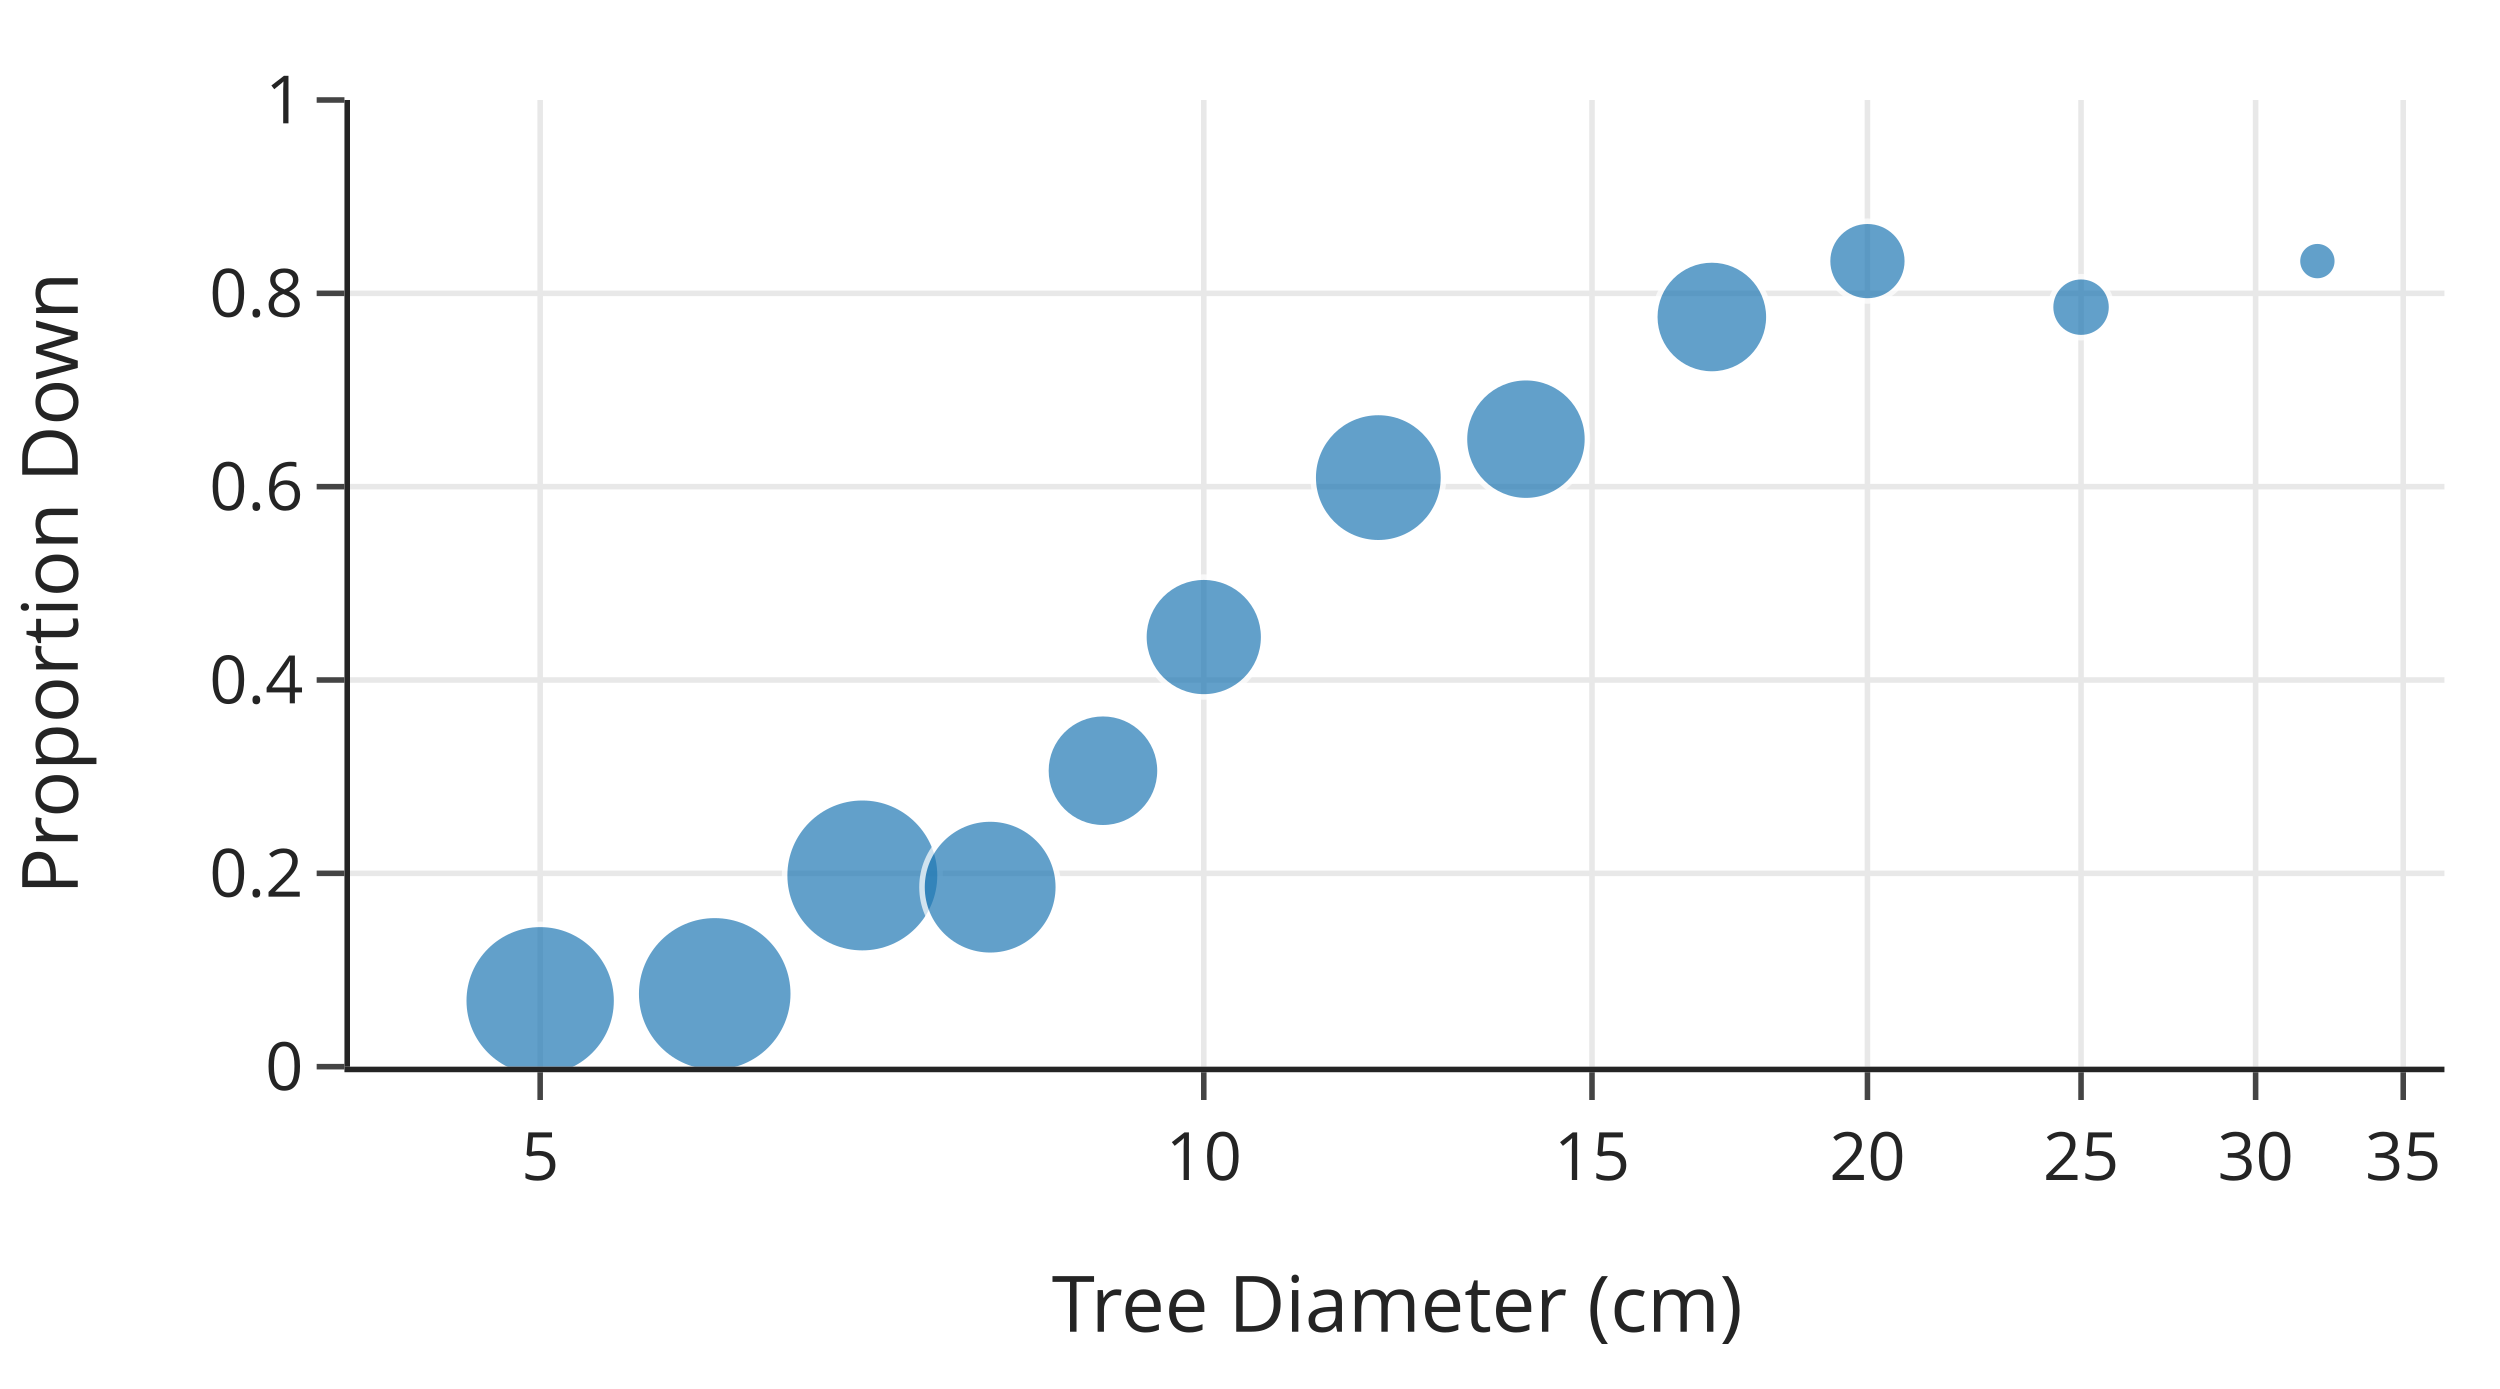
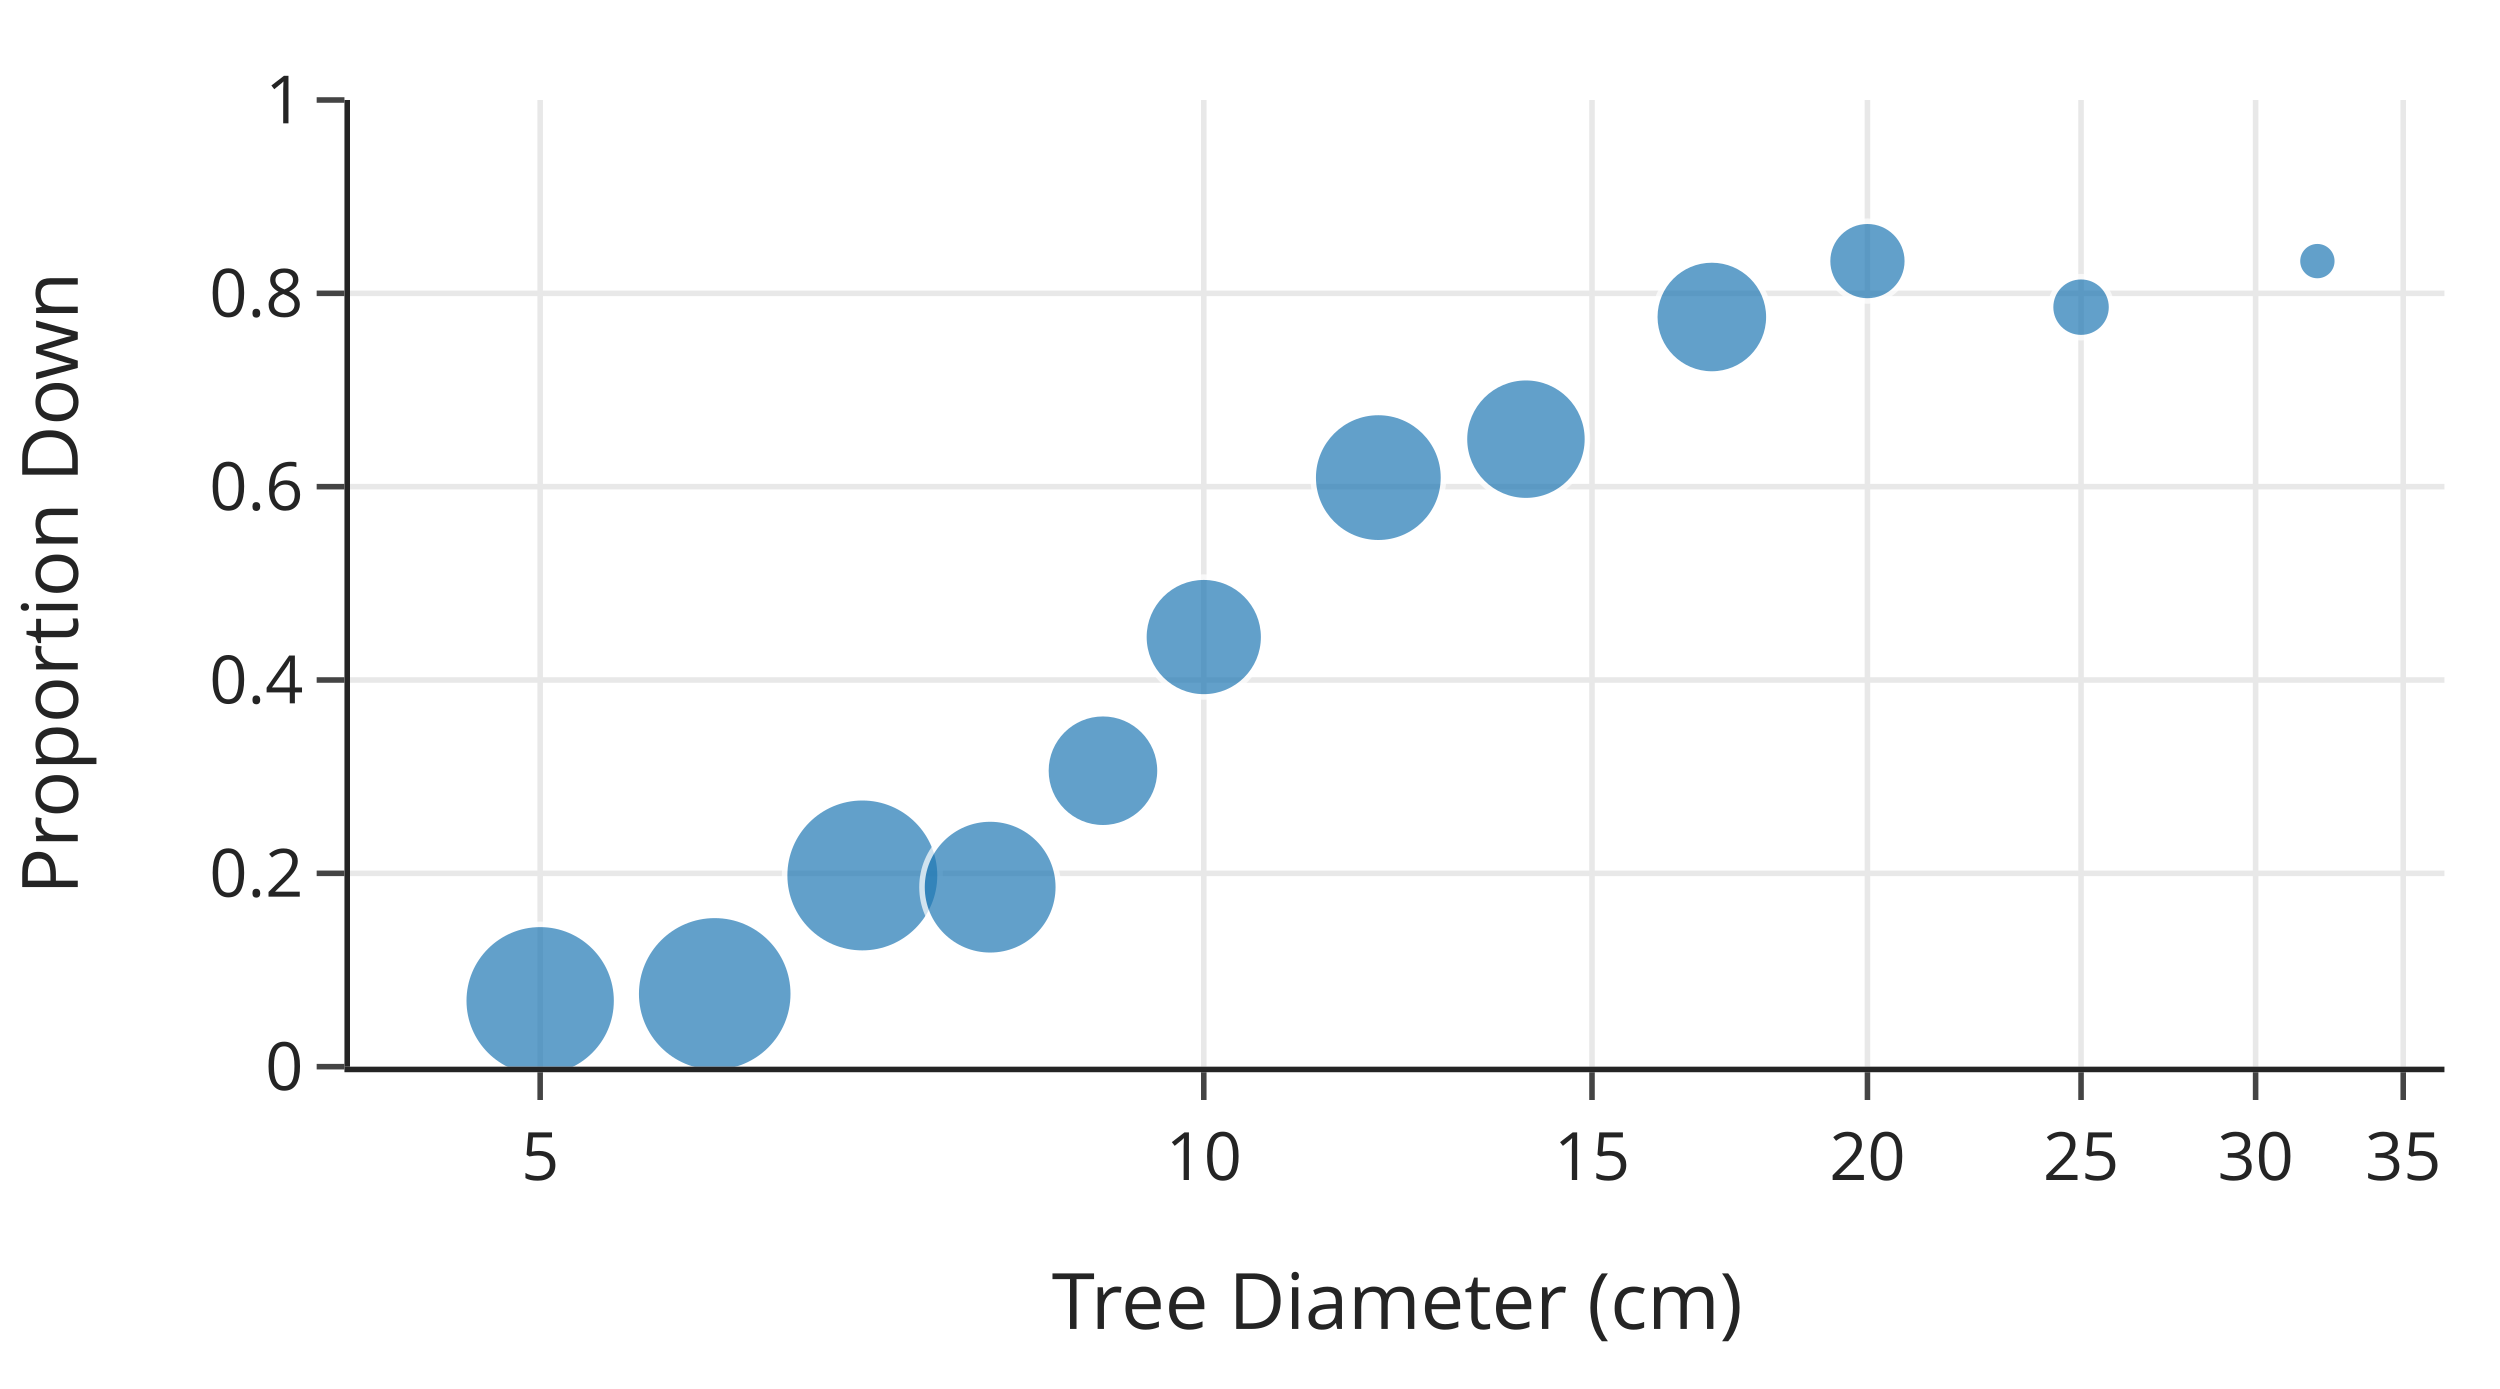
<svg xmlns="http://www.w3.org/2000/svg" class="main-svg" width="450" height="250" style="" viewBox="0 0 450 250">
  <rect x="0" y="0" width="450" height="250" style="fill: rgb(255, 255, 255); fill-opacity: 1;" />
-   <defs id="defs-bd4570">
+   <defs id="defs-4615fd">
    <g class="clips">
-       <clipPath id="clipbd4570xyplot" class="plotclip">
+       <clipPath id="clip4615fdxyplot" class="plotclip">
        <rect width="377" height="174" />
      </clipPath>
-       <clipPath class="axesclip" id="clipbd4570x">
+       <clipPath class="axesclip" id="clip4615fdx">
        <rect x="63" y="0" width="377" height="250" />
      </clipPath>
-       <clipPath class="axesclip" id="clipbd4570y">
+       <clipPath class="axesclip" id="clip4615fdy">
        <rect x="0" y="18" width="450" height="174" />
      </clipPath>
-       <clipPath class="axesclip" id="clipbd4570xy">
+       <clipPath class="axesclip" id="clip4615fdxy">
        <rect x="63" y="18" width="377" height="174" />
      </clipPath>
    </g>
    <g class="gradients" />
    <g class="patterns" />
  </defs>
  <g class="bglayer" />
  <g class="layer-below">
    <g class="imagelayer" />
    <g class="shapelayer" />
  </g>
  <g class="cartesianlayer">
    <g class="subplot xy">
      <g class="layer-subplot">
        <g class="shapelayer" />
        <g class="imagelayer" />
+       </g>
+       <g class="minor-gridlayer">
+         <g class="x" />
+         <g class="y" />
      </g>
      <g class="gridlayer">
        <g class="x">
          <path class="xgrid crisp" transform="translate(97.23,0)" d="M0,18v174" style="stroke: rgb(232, 232, 232); stroke-opacity: 1; stroke-width: 1px;" />
          <path class="xgrid crisp" transform="translate(216.68,0)" d="M0,18v174" style="stroke: rgb(232, 232, 232); stroke-opacity: 1; stroke-width: 1px;" />
          <path class="xgrid crisp" transform="translate(286.56,0)" d="M0,18v174" style="stroke: rgb(232, 232, 232); stroke-opacity: 1; stroke-width: 1px;" />
          <path class="xgrid crisp" transform="translate(336.14,0)" d="M0,18v174" style="stroke: rgb(232, 232, 232); stroke-opacity: 1; stroke-width: 1px;" />
          <path class="xgrid crisp" transform="translate(374.59,0)" d="M0,18v174" style="stroke: rgb(232, 232, 232); stroke-opacity: 1; stroke-width: 1px;" />
          <path class="xgrid crisp" transform="translate(406.01,0)" d="M0,18v174" style="stroke: rgb(232, 232, 232); stroke-opacity: 1; stroke-width: 1px;" />
          <path class="xgrid crisp" transform="translate(432.58,0)" d="M0,18v174" style="stroke: rgb(232, 232, 232); stroke-opacity: 1; stroke-width: 1px;" />
        </g>
        <g class="y">
          <path class="ygrid crisp" transform="translate(0,157.2)" d="M63,0h377" style="stroke: rgb(232, 232, 232); stroke-opacity: 1; stroke-width: 1px;" />
          <path class="ygrid crisp" transform="translate(0,122.4)" d="M63,0h377" style="stroke: rgb(232, 232, 232); stroke-opacity: 1; stroke-width: 1px;" />
          <path class="ygrid crisp" transform="translate(0,87.6)" d="M63,0h377" style="stroke: rgb(232, 232, 232); stroke-opacity: 1; stroke-width: 1px;" />
          <path class="ygrid crisp" transform="translate(0,52.8)" d="M63,0h377" style="stroke: rgb(232, 232, 232); stroke-opacity: 1; stroke-width: 1px;" />
        </g>
      </g>
      <g class="zerolinelayer" />
      <path class="xlines-below" />
      <path class="ylines-below" />
      <g class="overlines-below" />
      <g class="xaxislayer-below" />
      <g class="yaxislayer-below" />
      <g class="overaxes-below" />
-       <g class="plot" transform="translate(63,18)" clip-path="url(#clipbd4570xyplot)">
+       <g class="plot" transform="translate(63,18)" clip-path="url(#clip4615fdxyplot)">
        <g class="scatterlayer mlayer">
-           <g class="trace scatter tracefbdac2" style="stroke-miterlimit: 2; opacity: 1;">
+           <g class="trace scatter trace2be98d" style="stroke-miterlimit: 2; opacity: 1;">
            <g class="fills" />
            <g class="errorbars" />
            <g class="lines" />
            <g class="points">
              <path class="point" transform="translate(34.23,162.14)" d="M13.76,0A13.76,13.76 0 1,1 0,-13.76A13.76,13.76 0 0,1 13.76,0Z" style="opacity: 0.7; stroke-width: 1px; fill: rgb(31, 119, 180); fill-opacity: 1; stroke: rgb(255, 255, 255); stroke-opacity: 1;" />
              <path class="point" transform="translate(65.65,160.9)" d="M14.14,0A14.14,14.14 0 1,1 0,-14.14A14.14,14.14 0 0,1 14.14,0Z" style="opacity: 0.7; stroke-width: 1px; fill: rgb(31, 119, 180); fill-opacity: 1; stroke: rgb(255, 255, 255); stroke-opacity: 1;" />
              <path class="point" transform="translate(92.22,139.58)" d="M13.99,0A13.99,13.99 0 1,1 0,-13.99A13.99,13.99 0 0,1 13.99,0Z" style="opacity: 0.7; stroke-width: 1px; fill: rgb(31, 119, 180); fill-opacity: 1; stroke: rgb(255, 255, 255); stroke-opacity: 1;" />
              <path class="point" transform="translate(115.23,141.69)" d="M12.27,0A12.27,12.27 0 1,1 0,-12.27A12.27,12.27 0 0,1 12.27,0Z" style="opacity: 0.7; stroke-width: 1px; fill: rgb(31, 119, 180); fill-opacity: 1; stroke: rgb(255, 255, 255); stroke-opacity: 1;" />
              <path class="point" transform="translate(135.53,120.73)" d="M10.27,0A10.27,10.27 0 1,1 0,-10.27A10.27,10.27 0 0,1 10.27,0Z" style="opacity: 0.7; stroke-width: 1px; fill: rgb(31, 119, 180); fill-opacity: 1; stroke: rgb(255, 255, 255); stroke-opacity: 1;" />
              <path class="point" transform="translate(153.68,96.67)" d="M10.78,0A10.78,10.78 0 1,1 0,-10.78A10.78,10.78 0 0,1 10.78,0Z" style="opacity: 0.7; stroke-width: 1px; fill: rgb(31, 119, 180); fill-opacity: 1; stroke: rgb(255, 255, 255); stroke-opacity: 1;" />
              <path class="point" transform="translate(185.1,67.97)" d="M11.73,0A11.73,11.73 0 1,1 0,-11.73A11.73,11.73 0 0,1 11.73,0Z" style="opacity: 0.7; stroke-width: 1px; fill: rgb(31, 119, 180); fill-opacity: 1; stroke: rgb(255, 255, 255); stroke-opacity: 1;" />
              <path class="point" transform="translate(211.67,61.05)" d="M11.07,0A11.07,11.07 0 1,1 0,-11.07A11.07,11.07 0 0,1 11.07,0Z" style="opacity: 0.7; stroke-width: 1px; fill: rgb(31, 119, 180); fill-opacity: 1; stroke: rgb(255, 255, 255); stroke-opacity: 1;" />
              <path class="point" transform="translate(245.13,39.06)" d="M10.27,0A10.27,10.27 0 1,1 0,-10.27A10.27,10.27 0 0,1 10.27,0Z" style="opacity: 0.7; stroke-width: 1px; fill: rgb(31, 119, 180); fill-opacity: 1; stroke: rgb(255, 255, 255); stroke-opacity: 1;" />
              <path class="point" transform="translate(273.14,29)" d="M7.18,0A7.18,7.18 0 1,1 0,-7.18A7.18,7.18 0 0,1 7.18,0Z" style="opacity: 0.7; stroke-width: 1px; fill: rgb(31, 119, 180); fill-opacity: 1; stroke: rgb(255, 255, 255); stroke-opacity: 1;" />
              <path class="point" transform="translate(311.59,37.29)" d="M5.49,0A5.49,5.49 0 1,1 0,-5.49A5.49,5.49 0 0,1 5.49,0Z" style="opacity: 0.7; stroke-width: 1px; fill: rgb(31, 119, 180); fill-opacity: 1; stroke: rgb(255, 255, 255); stroke-opacity: 1;" />
              <path class="point" transform="translate(354.13,29)" d="M3.59,0A3.59,3.59 0 1,1 0,-3.59A3.59,3.59 0 0,1 3.59,0Z" style="opacity: 0.7; stroke-width: 1px; fill: rgb(31, 119, 180); fill-opacity: 1; stroke: rgb(255, 255, 255); stroke-opacity: 1;" />
            </g>
            <g class="text" />
          </g>
        </g>
      </g>
      <g class="overplot" />
      <path class="xlines-above crisp" d="M62,192.5H440" style="fill: none; stroke-width: 1px; stroke: rgb(36, 36, 36); stroke-opacity: 1;" />
      <path class="ylines-above crisp" d="M62.5,18V192" style="fill: none; stroke-width: 1px; stroke: rgb(36, 36, 36); stroke-opacity: 1;" />
      <g class="overlines-above" />
      <g class="xaxislayer-above">
        <path class="xtick ticks crisp" d="M0,193v5" transform="translate(97.23,0)" style="stroke: rgb(68, 68, 68); stroke-opacity: 1; stroke-width: 1px;" />
        <path class="xtick ticks crisp" d="M0,193v5" transform="translate(216.68,0)" style="stroke: rgb(68, 68, 68); stroke-opacity: 1; stroke-width: 1px;" />
        <path class="xtick ticks crisp" d="M0,193v5" transform="translate(286.56,0)" style="stroke: rgb(68, 68, 68); stroke-opacity: 1; stroke-width: 1px;" />
        <path class="xtick ticks crisp" d="M0,193v5" transform="translate(336.14,0)" style="stroke: rgb(68, 68, 68); stroke-opacity: 1; stroke-width: 1px;" />
        <path class="xtick ticks crisp" d="M0,193v5" transform="translate(374.59,0)" style="stroke: rgb(68, 68, 68); stroke-opacity: 1; stroke-width: 1px;" />
        <path class="xtick ticks crisp" d="M0,193v5" transform="translate(406.01,0)" style="stroke: rgb(68, 68, 68); stroke-opacity: 1; stroke-width: 1px;" />
        <path class="xtick ticks crisp" d="M0,193v5" transform="translate(432.58,0)" style="stroke: rgb(68, 68, 68); stroke-opacity: 1; stroke-width: 1px;" />
        <g class="xtick">
          <text text-anchor="middle" x="0" y="212.4" transform="translate(97.23,0)" style="font-family: 'Open Sans', verdana, arial, sans-serif; font-size: 12px; fill: rgb(36, 36, 36); fill-opacity: 1; white-space: pre; opacity: 1;">5</text>
        </g>
        <g class="xtick">
          <text text-anchor="middle" x="0" y="212.4" style="font-family: 'Open Sans', verdana, arial, sans-serif; font-size: 12px; fill: rgb(36, 36, 36); fill-opacity: 1; white-space: pre; opacity: 1;" transform="translate(216.68,0)">10</text>
        </g>
        <g class="xtick">
          <text text-anchor="middle" x="0" y="212.4" style="font-family: 'Open Sans', verdana, arial, sans-serif; font-size: 12px; fill: rgb(36, 36, 36); fill-opacity: 1; white-space: pre; opacity: 1;" transform="translate(286.56,0)">15</text>
        </g>
        <g class="xtick">
          <text text-anchor="middle" x="0" y="212.4" style="font-family: 'Open Sans', verdana, arial, sans-serif; font-size: 12px; fill: rgb(36, 36, 36); fill-opacity: 1; white-space: pre; opacity: 1;" transform="translate(336.14,0)">20</text>
        </g>
        <g class="xtick">
          <text text-anchor="middle" x="0" y="212.4" style="font-family: 'Open Sans', verdana, arial, sans-serif; font-size: 12px; fill: rgb(36, 36, 36); fill-opacity: 1; white-space: pre; opacity: 1;" transform="translate(374.59,0)">25</text>
        </g>
        <g class="xtick">
          <text text-anchor="middle" x="0" y="212.4" style="font-family: 'Open Sans', verdana, arial, sans-serif; font-size: 12px; fill: rgb(36, 36, 36); fill-opacity: 1; white-space: pre; opacity: 1;" transform="translate(406.01,0)">30</text>
        </g>
        <g class="xtick">
          <text text-anchor="middle" x="0" y="212.4" style="font-family: 'Open Sans', verdana, arial, sans-serif; font-size: 12px; fill: rgb(36, 36, 36); fill-opacity: 1; white-space: pre; opacity: 1;" transform="translate(432.58,0)">35</text>
        </g>
      </g>
      <g class="yaxislayer-above">
        <path class="ytick ticks crisp" d="M62,0h-5" transform="translate(0,192)" style="stroke: rgb(68, 68, 68); stroke-opacity: 1; stroke-width: 1px;" />
        <path class="ytick ticks crisp" d="M62,0h-5" transform="translate(0,157.2)" style="stroke: rgb(68, 68, 68); stroke-opacity: 1; stroke-width: 1px;" />
        <path class="ytick ticks crisp" d="M62,0h-5" transform="translate(0,122.4)" style="stroke: rgb(68, 68, 68); stroke-opacity: 1; stroke-width: 1px;" />
        <path class="ytick ticks crisp" d="M62,0h-5" transform="translate(0,87.6)" style="stroke: rgb(68, 68, 68); stroke-opacity: 1; stroke-width: 1px;" />
        <path class="ytick ticks crisp" d="M62,0h-5" transform="translate(0,52.8)" style="stroke: rgb(68, 68, 68); stroke-opacity: 1; stroke-width: 1px;" />
        <path class="ytick ticks crisp" d="M62,0h-5" transform="translate(0,18)" style="stroke: rgb(68, 68, 68); stroke-opacity: 1; stroke-width: 1px;" />
        <g class="ytick">
          <text text-anchor="end" x="54.6" y="4.2" transform="translate(0,192)" style="font-family: 'Open Sans', verdana, arial, sans-serif; font-size: 12px; fill: rgb(36, 36, 36); fill-opacity: 1; white-space: pre; opacity: 1;">0</text>
        </g>
        <g class="ytick">
          <text text-anchor="end" x="54.6" y="4.2" style="font-family: 'Open Sans', verdana, arial, sans-serif; font-size: 12px; fill: rgb(36, 36, 36); fill-opacity: 1; white-space: pre; opacity: 1;" transform="translate(0,157.2)">0.2</text>
        </g>
        <g class="ytick">
          <text text-anchor="end" x="54.6" y="4.2" style="font-family: 'Open Sans', verdana, arial, sans-serif; font-size: 12px; fill: rgb(36, 36, 36); fill-opacity: 1; white-space: pre; opacity: 1;" transform="translate(0,122.4)">0.4</text>
        </g>
        <g class="ytick">
          <text text-anchor="end" x="54.6" y="4.2" style="font-family: 'Open Sans', verdana, arial, sans-serif; font-size: 12px; fill: rgb(36, 36, 36); fill-opacity: 1; white-space: pre; opacity: 1;" transform="translate(0,87.6)">0.6</text>
        </g>
        <g class="ytick">
          <text text-anchor="end" x="54.6" y="4.2" style="font-family: 'Open Sans', verdana, arial, sans-serif; font-size: 12px; fill: rgb(36, 36, 36); fill-opacity: 1; white-space: pre; opacity: 1;" transform="translate(0,52.8)">0.8</text>
        </g>
        <g class="ytick">
          <text text-anchor="end" x="54.6" y="4.2" style="font-family: 'Open Sans', verdana, arial, sans-serif; font-size: 12px; fill: rgb(36, 36, 36); fill-opacity: 1; white-space: pre; opacity: 1;" transform="translate(0,18)">1</text>
        </g>
      </g>
      <g class="overaxes-above" />
    </g>
  </g>
  <g class="polarlayer" />
  <g class="smithlayer" />
  <g class="ternarylayer" />
  <g class="geolayer" />
  <g class="funnelarealayer" />
  <g class="pielayer" />
  <g class="iciclelayer" />
  <g class="treemaplayer" />
  <g class="sunburstlayer" />
  <g class="glimages" />
-   <defs id="topdefs-bd4570">
+   <defs id="topdefs-4615fd">
    <g class="clips" />
  </defs>
  <g class="layer-above">
    <g class="imagelayer" />
    <g class="shapelayer" />
  </g>
  <g class="infolayer">
    <g class="g-gtitle" />
    <g class="g-xtitle">
-       <text class="xtitle" x="251.5" y="239.706" text-anchor="middle" style="font-family: 'Open Sans', verdana, arial, sans-serif; font-size: 14px; fill: rgb(36, 36, 36); opacity: 1; font-weight: normal; white-space: pre;">Tree Diameter (cm)</text>
+       <text class="xtitle" x="251.5" y="239.206" text-anchor="middle" style="font-family: 'Open Sans', verdana, arial, sans-serif; font-size: 14px; fill: rgb(36, 36, 36); opacity: 1; font-weight: normal; white-space: pre;">Tree Diameter (cm)</text>
    </g>
-     <g class="g-ytitle" transform="translate(3.831055,0)">
-       <text class="ytitle" transform="rotate(-90,10.16875,105)" x="10.169" y="105" text-anchor="middle" style="font-family: 'Open Sans', verdana, arial, sans-serif; font-size: 14px; fill: rgb(36, 36, 36); opacity: 1; font-weight: normal; white-space: pre;">Proportion Down</text>
+     <g class="g-ytitle" transform="translate(3.331055,0)">
+       <text class="ytitle" transform="rotate(-90,10.66875,105)" x="10.669" y="105" text-anchor="middle" style="font-family: 'Open Sans', verdana, arial, sans-serif; font-size: 14px; fill: rgb(36, 36, 36); opacity: 1; font-weight: normal; white-space: pre;">Proportion Down</text>
    </g>
  </g>
</svg>
